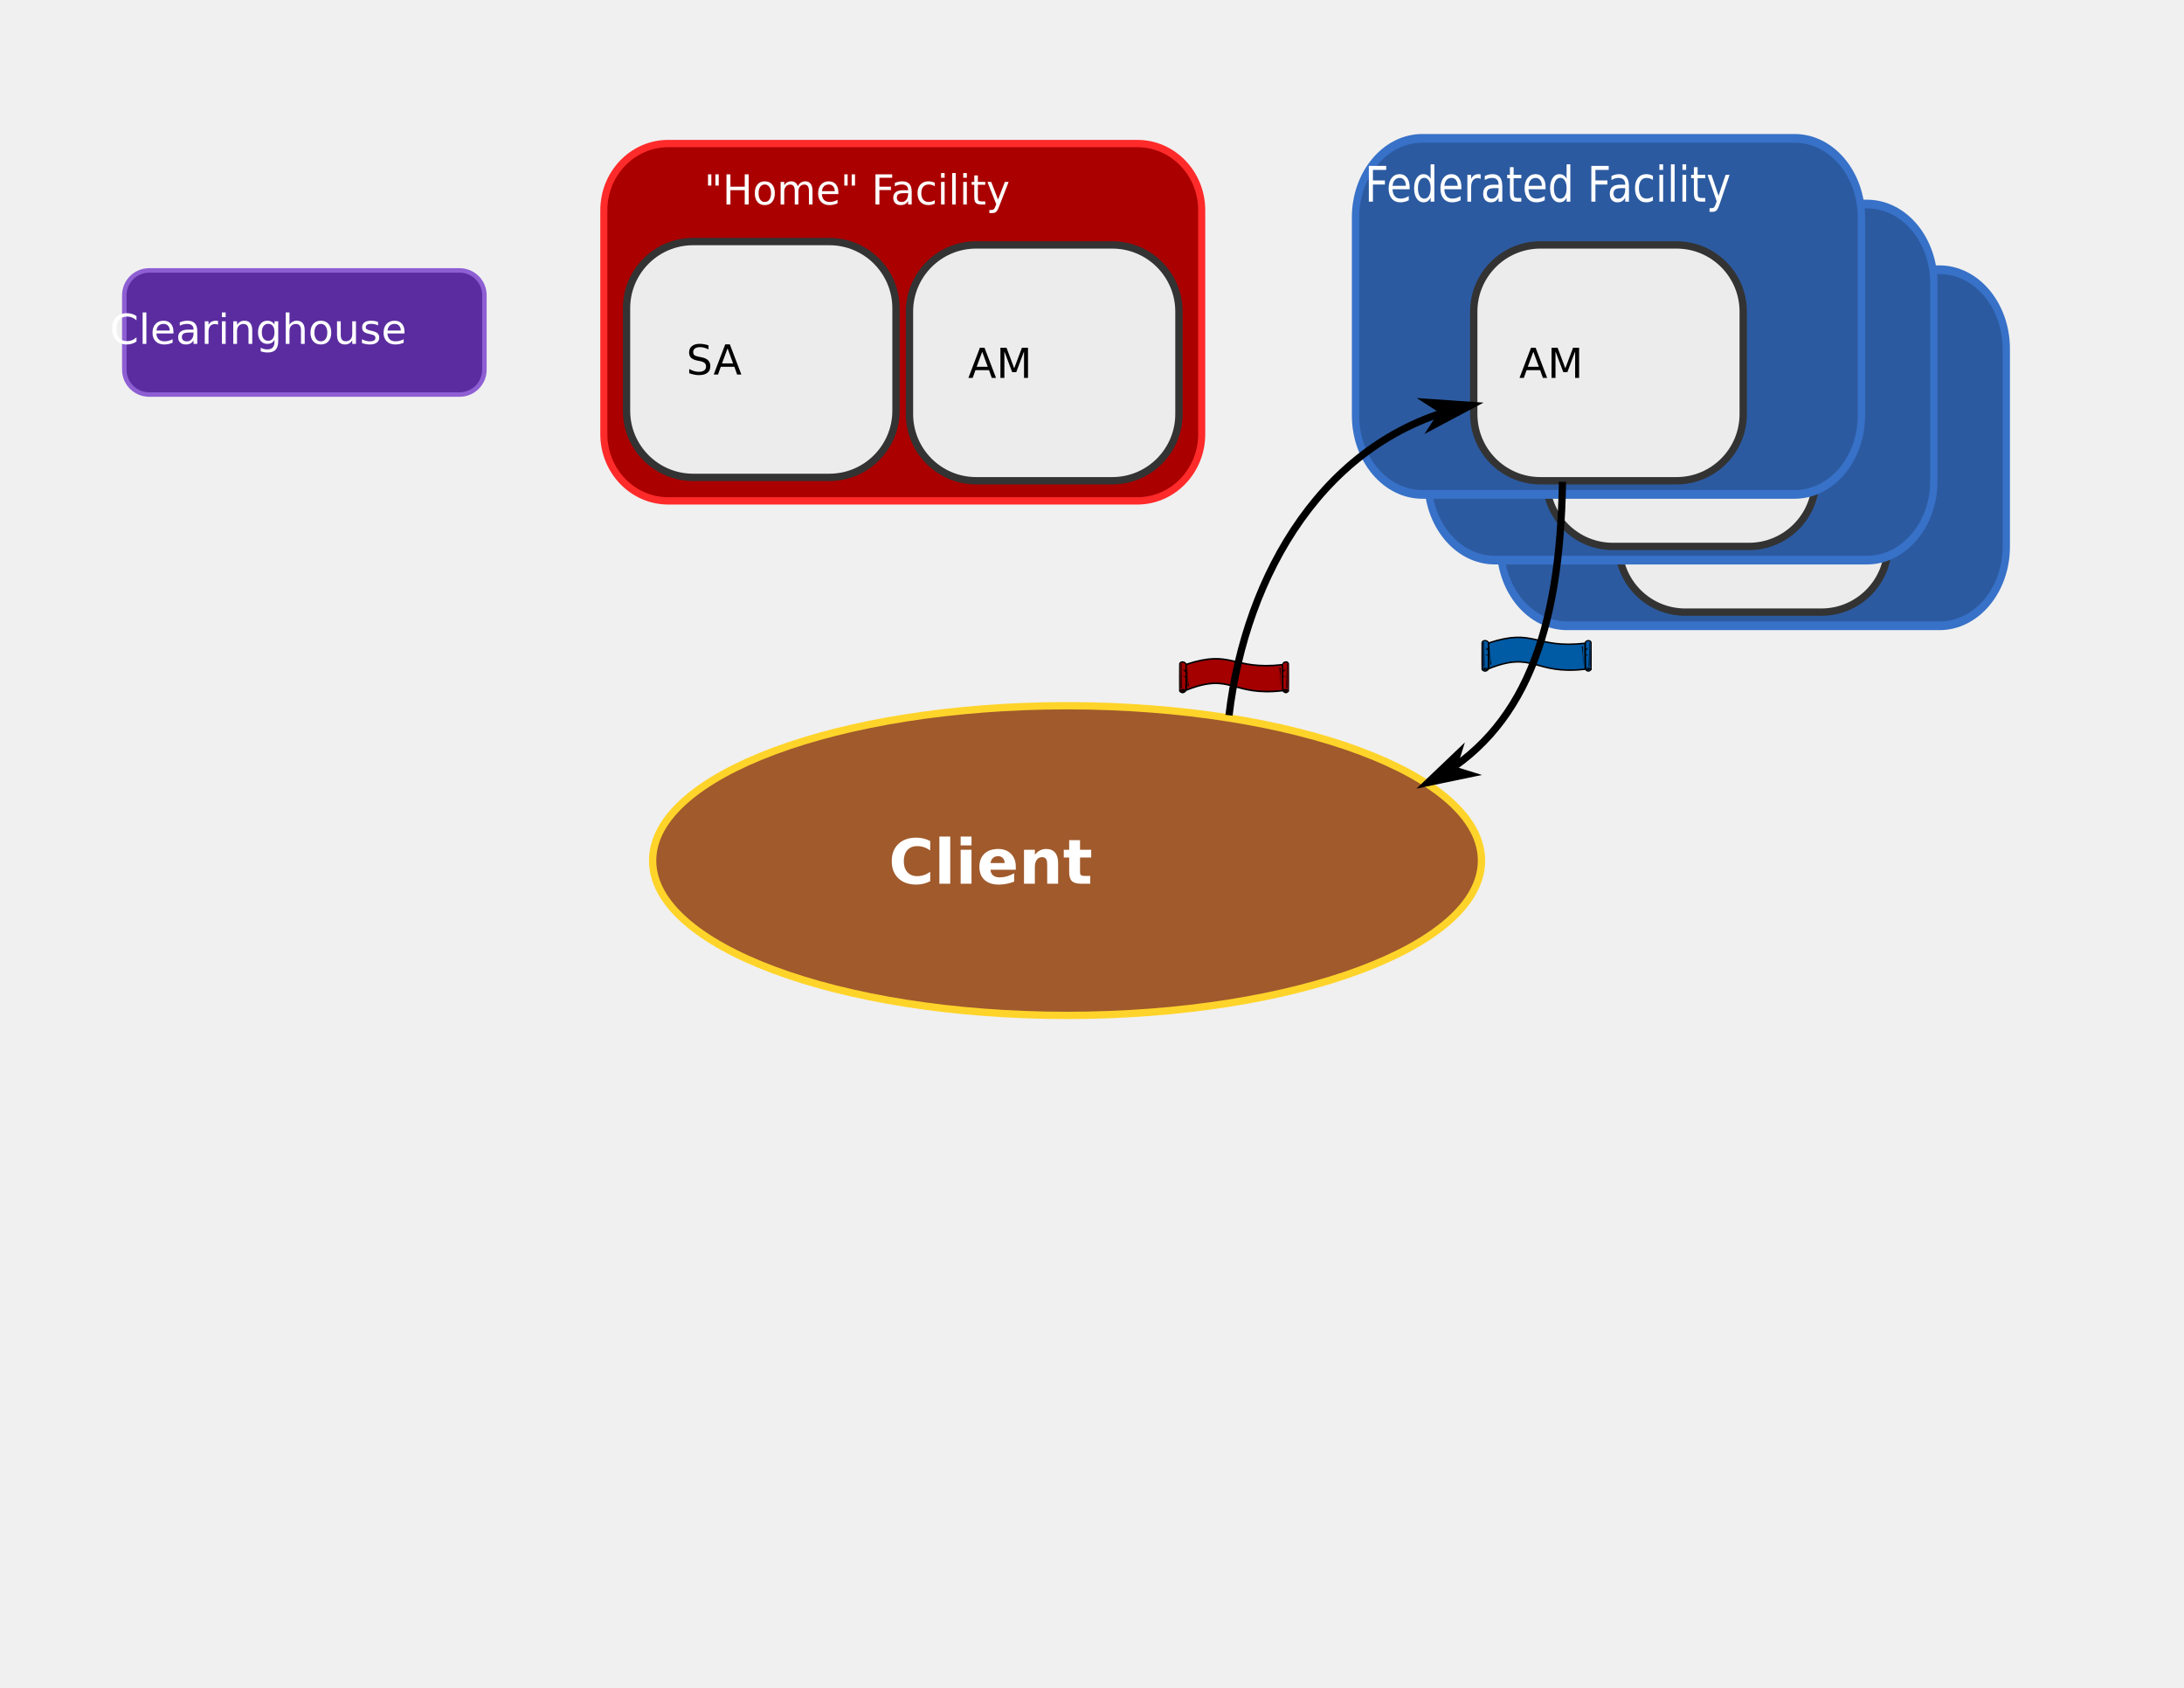
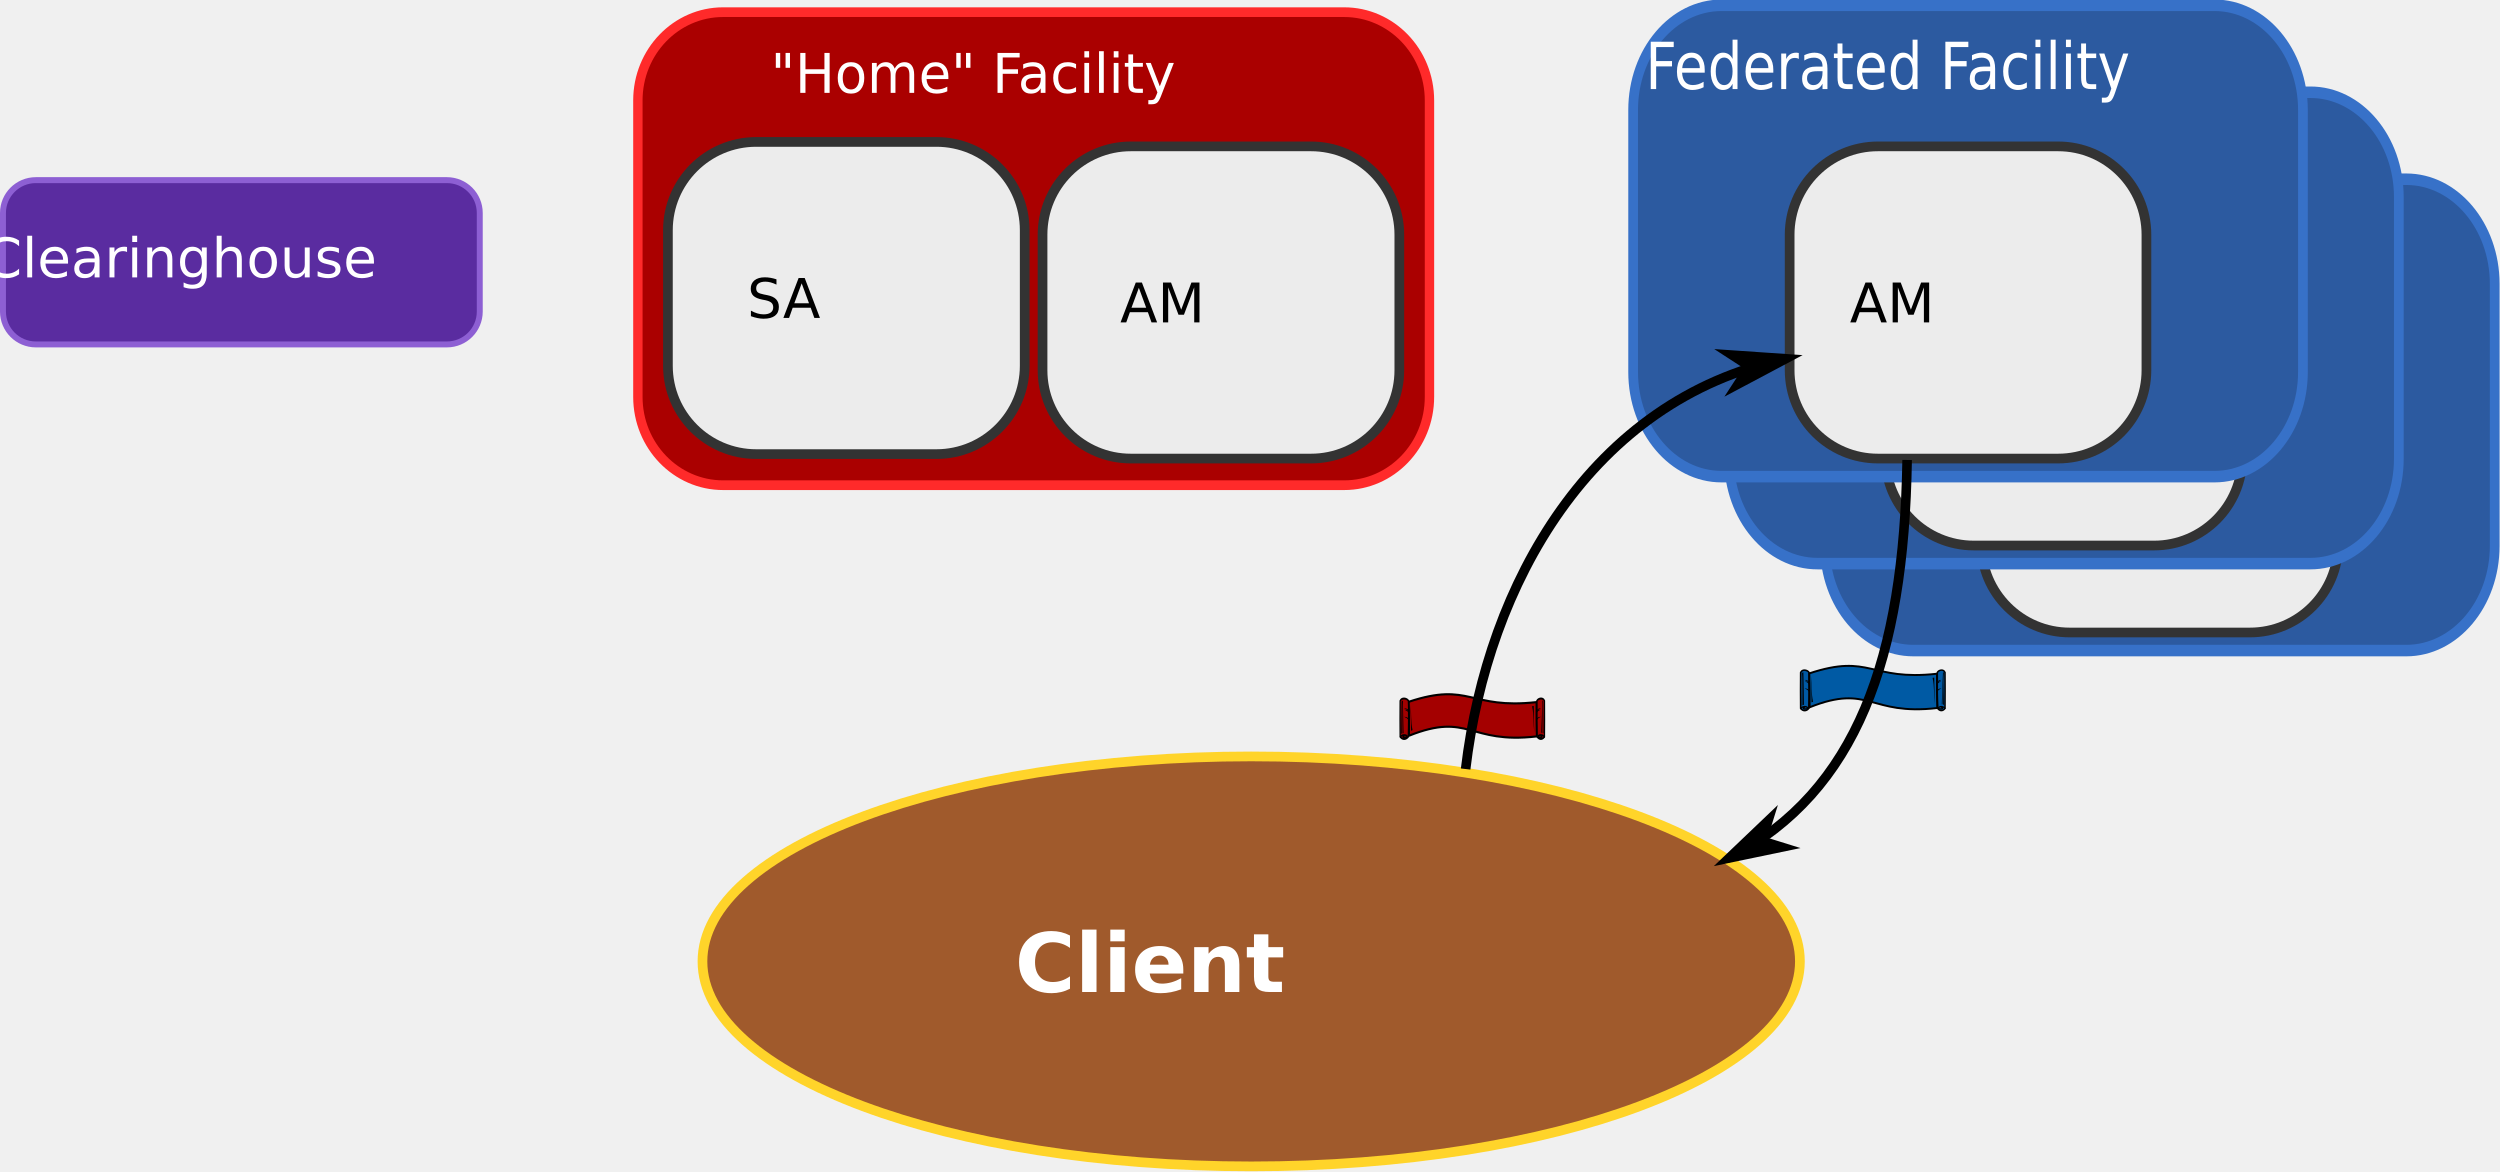
- <svg xmlns="http://www.w3.org/2000/svg" xmlns:xlink="http://www.w3.org/1999/xlink" width="792pt" height="612pt" id="svg3237">
+ <svg xmlns="http://www.w3.org/2000/svg" xmlns:xlink="http://www.w3.org/1999/xlink" width="912.973" height="427.721" id="svg3237" version="1.0">
  <defs id="defs3239">
-     <marker orient="auto" refY="0.0" refX="0.0" id="Arrow1Mend" style="overflow:visible;">
-       <path id="path4203" d="M 0.0,0.0 L 5.0,-5.0 L -12.5,0.0 L 5.0,5.0 L 0.0,0.0 z " style="fill-rule:evenodd;stroke:#000000;stroke-width:1.0pt;marker-start:none;" transform="scale(0.4) rotate(180) translate(10,0)" />
+     <marker orient="auto" refY="0" refX="0" id="Arrow1Mend" style="overflow:visible">
+       <path id="path4203" d="M 0,0 L 5,-5 L -12.5,0 L 5,5 L 0,0 z" style="fill-rule:evenodd;stroke:#000000;stroke-width:1pt;marker-start:none" transform="matrix(-0.4,0,0,-0.4,-4,0)" />
    </marker>
-     <marker orient="auto" refY="0.0" refX="0.0" id="Arrow1Lend" style="overflow:visible;">
-       <path id="path4197" d="M 0.0,0.0 L 5.0,-5.0 L -12.5,0.0 L 5.0,5.0 L 0.0,0.0 z " style="fill-rule:evenodd;stroke:#000000;stroke-width:1.0pt;marker-start:none;" transform="scale(0.8) rotate(180) translate(12.5,0)" />
+     <marker orient="auto" refY="0" refX="0" id="Arrow1Lend" style="overflow:visible">
+       <path id="path4197" d="M 0,0 L 5,-5 L -12.5,0 L 5,5 L 0,0 z" style="fill-rule:evenodd;stroke:#000000;stroke-width:1pt;marker-start:none" transform="matrix(-0.8,0,0,-0.8,-10,0)" />
    </marker>
    <linearGradient id="linearGradient6204">
      <stop style="stop-color:#ffffff;stop-opacity:1;" offset="0" id="stop6206" />
      <stop style="stop-color:#ffffff;stop-opacity:0;" offset="1" id="stop6208" />
    </linearGradient>
    <linearGradient xlink:href="#linearGradient6204" id="linearGradient6957" gradientUnits="userSpaceOnUse" x1="278.156" y1="206.188" x2="278.031" y2="190.188" />
    <linearGradient id="linearGradient4522">
      <stop style="stop-color:#f4f3f2;stop-opacity:1;" offset="0" id="stop4524" />
      <stop style="stop-color:#363637;stop-opacity:0.47;" offset="1" id="stop4526" />
    </linearGradient>
    <linearGradient xlink:href="#linearGradient4522" id="linearGradient6955" gradientUnits="userSpaceOnUse" gradientTransform="translate(-10.30356,0.4545686)" x1="175.67" y1="210.618" x2="215.277" y2="206.368" />
  </defs>
-   <g id="layer1">
-     <path id="path17716" d="M 766.512,310.531 C 767.05,309.578 768.804,309.206 769.319,310.531 C 769.319,315.436 769.389,319.387 769.319,323.641 C 768.5,324.78 767.401,324.687 766.606,323.641 C 766.465,319.387 766.489,315.436 766.512,310.531 z" style="fill:#0059a4;fill-rule:evenodd;stroke:#000000;stroke-width:0.56;stroke-linecap:butt;stroke-linejoin:miter;stroke-miterlimit:4;stroke-dasharray:none;stroke-opacity:1;fill-opacity:1" />
+   <g id="layer1" transform="translate(-59.02045,-64.95754)">
+     <path id="path17716" d="M 766.512,310.531 C 767.05,309.578 768.804,309.206 769.319,310.531 C 769.319,315.436 769.389,319.387 769.319,323.641 C 768.5,324.78 767.401,324.687 766.606,323.641 C 766.465,319.387 766.489,315.436 766.512,310.531 z" style="fill:#0059a4;fill-opacity:1;fill-rule:evenodd;stroke:#000000;stroke-width:0.56;stroke-linecap:butt;stroke-linejoin:miter;stroke-miterlimit:4;stroke-dasharray:none;stroke-opacity:1" />
    <path id="path17718" d="M 769.236,323.743 C 769.416,323.576 768.45,322.677 767.319,323.12 C 766.714,323.357 766.725,323.901 767.939,323.866 C 768.738,323.843 768.277,323.37 767.967,323.121" style="fill:none;fill-rule:evenodd;stroke:#000000;stroke-width:0.488;stroke-linecap:round;stroke-linejoin:round;stroke-miterlimit:4;stroke-dasharray:none;stroke-opacity:1" />
    <path id="path17720" d="M 766.522,313.825 C 766.522,313.825 766.295,315.139 766.57,314.474 C 766.847,313.804 767.264,313.634 768.044,313.24 C 767.465,313.269 767.15,313.275 766.522,313.825 z" style="fill:#000000;fill-opacity:1;fill-rule:evenodd;stroke:none;stroke-width:1px;stroke-linecap:butt;stroke-linejoin:miter;stroke-opacity:1" />
    <path id="path17722" d="M 766.407,314.343 C 766.407,314.343 766.18,315.657 766.455,314.992 C 766.733,314.322 767.15,314.153 767.929,313.758 C 767.351,313.787 767.035,313.793 766.407,314.343 z" style="fill:#000000;fill-opacity:1;fill-rule:evenodd;stroke:none;stroke-width:1px;stroke-linecap:butt;stroke-linejoin:miter;stroke-opacity:1" />
    <path id="path17724" d="M 766.493,316.944 C 766.493,316.944 766.267,318.258 766.542,317.593 C 766.819,316.923 767.236,316.753 768.016,316.359 C 767.437,316.388 767.122,316.394 766.493,316.944 z" style="fill:#000000;fill-opacity:1;fill-rule:evenodd;stroke:none;stroke-width:1px;stroke-linecap:butt;stroke-linejoin:miter;stroke-opacity:1" />
    <path id="path17726" d="M 768.574,310.383 L 768.13,322.174 C 768.202,322.155 768.27,322.157 768.385,322.172 C 768.518,317.711 768.634,310.874 768.709,310.867 C 768.744,310.864 768.765,313.76 768.632,322.235 C 768.776,322.283 768.828,322.333 768.946,322.406 L 768.857,310.661 C 768.822,310.508 768.659,310.385 768.574,310.383 z" style="fill:#000000;fill-opacity:1;fill-rule:evenodd;stroke:none;stroke-width:1px;stroke-linecap:butt;stroke-linejoin:miter;stroke-opacity:1" />
-     <path id="path17732" d="M 719.672,310.542 C 719.083,309.589 717.164,309.217 716.601,310.542 C 716.601,315.447 716.524,319.399 716.601,323.652 C 717.497,324.792 718.699,324.699 719.569,323.652 C 719.723,319.399 719.697,315.447 719.672,310.542 z" style="fill:#0059a4;fill-rule:evenodd;stroke:#000000;stroke-width:0.585;stroke-linecap:butt;stroke-linejoin:miter;stroke-miterlimit:4;stroke-dasharray:none;stroke-opacity:1;fill-opacity:1" />
+     <path id="path17732" d="M 719.672,310.542 C 719.083,309.589 717.164,309.217 716.601,310.542 C 716.601,315.447 716.524,319.399 716.601,323.652 C 717.497,324.792 718.699,324.699 719.569,323.652 C 719.723,319.399 719.697,315.447 719.672,310.542 z" style="fill:#0059a4;fill-opacity:1;fill-rule:evenodd;stroke:#000000;stroke-width:0.585;stroke-linecap:butt;stroke-linejoin:miter;stroke-miterlimit:4;stroke-dasharray:none;stroke-opacity:1" />
    <path id="path17734" d="M 716.692,323.754 C 716.495,323.587 717.551,322.688 718.789,323.131 C 719.451,323.368 719.439,323.912 718.11,323.877 C 717.237,323.854 717.741,323.381 718.081,323.133" style="fill:none;fill-rule:evenodd;stroke:#000000;stroke-width:0.51;stroke-linecap:round;stroke-linejoin:round;stroke-miterlimit:4;stroke-dasharray:none;stroke-opacity:1" />
    <path id="path17736" d="M 719.661,313.836 C 719.661,313.836 719.909,315.15 719.608,314.485 C 719.305,313.815 718.849,313.645 717.996,313.251 C 718.629,313.28 718.974,313.286 719.661,313.836 z" style="fill:#000000;fill-opacity:1;fill-rule:evenodd;stroke:none;stroke-width:1px;stroke-linecap:butt;stroke-linejoin:miter;stroke-opacity:1" />
    <path id="path17738" d="M 719.787,314.354 C 719.787,314.354 720.035,315.668 719.734,315.003 C 719.43,314.333 718.974,314.164 718.121,313.769 C 718.754,313.798 719.099,313.804 719.787,314.354 z" style="fill:#000000;fill-opacity:1;fill-rule:evenodd;stroke:none;stroke-width:1px;stroke-linecap:butt;stroke-linejoin:miter;stroke-opacity:1" />
    <path id="path17740" d="M 719.692,316.955 C 719.692,316.955 719.94,318.269 719.639,317.604 C 719.336,316.934 718.88,316.764 718.027,316.37 C 718.66,316.399 719.005,316.405 719.692,316.955 z" style="fill:#000000;fill-opacity:1;fill-rule:evenodd;stroke:none;stroke-width:1px;stroke-linecap:butt;stroke-linejoin:miter;stroke-opacity:1" />
    <path id="path17742" d="M 717.133,310.769 L 717.006,322.583 C 717.075,322.556 717.189,322.492 717.302,322.435 C 717.361,317.974 717.236,311.021 717.369,310.968 C 717.373,310.966 717.49,313.941 717.5,322.415 C 717.631,322.362 717.696,322.355 717.829,322.324 L 717.589,310.511 C 717.381,310.437 717.225,310.645 717.133,310.769 z" style="fill:#000000;fill-opacity:1;fill-rule:evenodd;stroke:none;stroke-width:1px;stroke-linecap:butt;stroke-linejoin:miter;stroke-opacity:1" />
-     <path id="path17746" d="M 719.753,310.873 C 742.129,303.452 741.852,313.712 766.388,311.002 C 766.332,312.55 766.388,321.778 766.499,323.52 C 741.575,326.424 741.852,314.486 719.863,323.262 C 719.919,321.584 719.863,312.873 719.753,310.873 z" style="fill:#005aa4;fill-rule:evenodd;stroke:#000000;stroke-width:0.717;stroke-linecap:butt;stroke-linejoin:miter;stroke-miterlimit:4;stroke-dasharray:none;stroke-opacity:1;fill-opacity:1" />
+     <path id="path17746" d="M 719.753,310.873 C 742.129,303.452 741.852,313.712 766.388,311.002 C 766.332,312.55 766.388,321.778 766.499,323.52 C 741.575,326.424 741.852,314.486 719.863,323.262 C 719.919,321.584 719.863,312.873 719.753,310.873 z" style="fill:#005aa4;fill-opacity:1;fill-rule:evenodd;stroke:#000000;stroke-width:0.717;stroke-linecap:butt;stroke-linejoin:miter;stroke-miterlimit:4;stroke-dasharray:none;stroke-opacity:1" />
    <path id="path17748" d="M 764.775,312.5 C 765.498,315.706 765.211,318.912 765.561,322.118 L 765.384,312.387 L 764.775,312.5 z" style="fill:#000000;fill-opacity:1;fill-rule:evenodd;stroke:none;stroke-width:1px;stroke-linecap:butt;stroke-linejoin:miter;stroke-opacity:1" />
    <path id="path17750" d="M 721.132,321.229 C 720.422,318.09 720.737,315.071 720.395,311.931 C 720.452,315.108 720.51,318.284 720.568,321.461 L 721.132,321.229 z" style="fill:#000000;fill-opacity:1;fill-rule:evenodd;stroke:none;stroke-width:1px;stroke-linecap:butt;stroke-linejoin:miter;stroke-opacity:1" />
    <g id="g16090" transform="matrix(7.6643056e-2,0,0,0.1107394,567.1562,285.5282)">
      <g transform="matrix(1.062727,0,0,1.165379,85.8181,-68.36138)" id="g16092">
        <g id="g16094" transform="translate(-38.13351,-1.292893)">
          <path id="path16096" d="M 609.257,334.007 C 615.863,326.622 637.403,323.74 643.721,334.007 C 643.721,372.013 644.583,402.634 643.721,435.597 C 633.669,444.423 620.171,443.703 610.406,435.597 C 608.683,402.634 608.97,372.013 609.257,334.007 z" style="fill:#a40000;fill-rule:evenodd;stroke:#000000;stroke-width:5.459;stroke-linecap:butt;stroke-linejoin:miter;stroke-miterlimit:4;stroke-dasharray:none;stroke-opacity:1" />
          <path id="path16098" d="M 642.695,436.38 C 644.91,435.088 633.056,428.126 619.168,431.557 C 611.738,433.393 611.869,437.608 626.781,437.339 C 636.584,437.162 630.925,433.492 627.116,431.568" style="fill:none;fill-rule:evenodd;stroke:#000000;stroke-width:4.759;stroke-linecap:round;stroke-linejoin:round;stroke-miterlimit:4;stroke-dasharray:none;stroke-opacity:1" />
          <path id="path16100" d="M 609.375,359.531 C 609.375,359.531 606.591,369.714 609.969,364.562 C 613.375,359.367 618.491,358.055 628.062,355 C 620.958,355.222 617.086,355.268 609.375,359.531 z" style="fill:#000000;fill-opacity:1;fill-rule:evenodd;stroke:none;stroke-width:1px;stroke-linecap:butt;stroke-linejoin:miter;stroke-opacity:1" />
          <path id="path16102" d="M 607.969,363.546 C 607.969,363.546 605.185,373.729 608.563,368.578 C 611.969,363.382 617.085,362.07 626.657,359.015 C 619.553,359.237 615.681,359.283 607.969,363.546 z" style="fill:#000000;fill-opacity:1;fill-rule:evenodd;stroke:none;stroke-width:1px;stroke-linecap:butt;stroke-linejoin:miter;stroke-opacity:1" />
          <path id="path16104" d="M 609.03,383.699 C 609.03,383.699 606.246,393.882 609.624,388.73 C 613.03,383.535 618.146,382.223 627.718,379.168 C 620.613,379.39 616.741,379.436 609.03,383.699 z" style="fill:#000000;fill-opacity:1;fill-rule:evenodd;stroke:none;stroke-width:1px;stroke-linecap:butt;stroke-linejoin:miter;stroke-opacity:1" />
        </g>
        <path style="fill:#000000;fill-opacity:1;fill-rule:evenodd;stroke:none;stroke-width:1px;stroke-linecap:butt;stroke-linejoin:miter;stroke-opacity:1" d="M 596.439,331.571 L 590.99,422.935 C 591.867,422.785 592.705,422.799 594.121,422.922 C 595.748,388.354 597.182,335.373 598.094,335.32 C 598.524,335.296 598.78,357.739 597.147,423.403 C 598.922,423.775 599.552,424.163 601.005,424.734 L 599.914,333.723 C 599.481,332.536 597.479,331.581 596.439,331.571 z" id="path16106" />
      </g>
      <g transform="matrix(1.062727,0,0,1.165379,-77.84185,-68.36138)" id="g16108">
        <g id="g16110" transform="matrix(-1.093978,0,0,1,816.5635,-1.207288)">
          <path id="path16112" d="M 609.257,334.007 C 615.863,326.622 637.403,323.74 643.721,334.007 C 643.721,372.013 644.583,402.634 643.721,435.597 C 633.669,444.423 620.171,443.703 610.406,435.597 C 608.683,402.634 608.97,372.013 609.257,334.007 z" style="fill:#a40000;fill-rule:evenodd;stroke:#000000;stroke-width:5.459;stroke-linecap:butt;stroke-linejoin:miter;stroke-miterlimit:4;stroke-dasharray:none;stroke-opacity:1" />
          <path id="path16114" d="M 642.695,436.38 C 644.91,435.088 633.056,428.126 619.168,431.557 C 611.738,433.393 611.869,437.608 626.781,437.339 C 636.584,437.162 630.925,433.492 627.116,431.568" style="fill:none;fill-rule:evenodd;stroke:#000000;stroke-width:4.759;stroke-linecap:round;stroke-linejoin:round;stroke-miterlimit:4;stroke-dasharray:none;stroke-opacity:1" />
          <path id="path16116" d="M 609.375,359.531 C 609.375,359.531 606.591,369.714 609.969,364.562 C 613.375,359.367 618.491,358.055 628.062,355 C 620.958,355.222 617.086,355.268 609.375,359.531 z" style="fill:#000000;fill-opacity:1;fill-rule:evenodd;stroke:none;stroke-width:1px;stroke-linecap:butt;stroke-linejoin:miter;stroke-opacity:1" />
          <path id="path16118" d="M 607.969,363.546 C 607.969,363.546 605.185,373.729 608.563,368.578 C 611.969,363.382 617.085,362.07 626.657,359.015 C 619.553,359.237 615.681,359.283 607.969,363.546 z" style="fill:#000000;fill-opacity:1;fill-rule:evenodd;stroke:none;stroke-width:1px;stroke-linecap:butt;stroke-linejoin:miter;stroke-opacity:1" />
          <path id="path16120" d="M 609.03,383.699 C 609.03,383.699 606.246,393.882 609.624,388.73 C 613.03,383.535 618.146,382.223 627.718,379.168 C 620.613,379.39 616.741,379.436 609.03,383.699 z" style="fill:#000000;fill-opacity:1;fill-rule:evenodd;stroke:none;stroke-width:1px;stroke-linecap:butt;stroke-linejoin:miter;stroke-opacity:1" />
        </g>
        <path style="fill:#000000;fill-opacity:1;fill-rule:evenodd;stroke:none;stroke-width:1px;stroke-linecap:butt;stroke-linejoin:miter;stroke-opacity:1" d="M 118.882,334.56 L 117.322,426.1 C 118.172,425.896 119.567,425.396 120.958,424.953 C 121.684,390.386 120.145,336.512 121.774,336.1 C 121.828,336.086 123.259,359.137 123.391,424.801 C 124.989,424.387 125.796,424.338 127.426,424.099 L 124.479,332.558 C 121.924,331.989 120.01,333.598 118.882,334.56 z" id="path16122" />
      </g>
      <g transform="matrix(1.445306,0,0,1.165379,-134.123,-69.52676)" id="g16124">
        <path style="fill:#a40000;fill-rule:evenodd;stroke:#000000;stroke-width:6;stroke-linecap:butt;stroke-linejoin:miter;stroke-miterlimit:4;stroke-dasharray:none;stroke-opacity:1" d="M 150,336.362 C 352,278.862 349.5,358.362 571,337.362 C 570.5,349.362 571,420.862 572,434.362 C 347,456.862 349.5,364.362 151,432.362 C 151.5,419.362 151,351.862 150,336.362 z" id="path16126" />
        <path style="fill:#000000;fill-opacity:1;fill-rule:evenodd;stroke:none;stroke-width:1px;stroke-linecap:butt;stroke-linejoin:miter;stroke-opacity:1" d="M 556.438,348.969 C 562.971,373.812 560.376,398.656 563.531,423.5 L 561.938,348.094 L 556.438,348.969 z" id="path16128" />
        <path style="fill:#000000;fill-opacity:1;fill-rule:evenodd;stroke:none;stroke-width:1px;stroke-linecap:butt;stroke-linejoin:miter;stroke-opacity:1" d="M 162.453,416.615 C 156.048,392.286 158.891,368.894 155.797,344.565 C 156.318,369.18 156.839,393.794 157.359,418.409 L 162.453,416.615 z" id="path16130" />
      </g>
    </g>
    <g transform="translate(70.03341,63.51868)" id="g4148">
      <g transform="matrix(1.001861,0,0,1.186259,-59.93064,-102.8731)" id="g4150">
        <rect style="fill:#2c5aa0;fill-opacity:1;stroke:#3771c8;stroke-width:3.543;stroke-miterlimit:4;stroke-dasharray:none;stroke-dashoffset:0;stroke-opacity:1" id="rect4152" width="244.151" height="145.108" x="714.025" y="143.107" ry="32.246" />
        <text xml:space="preserve" style="font-size:20px;font-style:normal;font-weight:normal;text-align:center;text-anchor:middle;fill:#ffffff;fill-opacity:1;stroke:none;stroke-width:1px;stroke-linecap:butt;stroke-linejoin:miter;stroke-opacity:1;font-family:Bitstream Vera Sans" x="835.417" y="168.902" id="text4154">
          <tspan id="tspan4156" x="835.417" y="168.902">Federated Facility</tspan>
        </text>
      </g>
      <g id="g4158" transform="translate(269.5763,0)">
        <rect style="fill:#ececec;fill-opacity:1;stroke:#333333;stroke-width:3.543;stroke-miterlimit:4;stroke-dasharray:none;stroke-dashoffset:0;stroke-opacity:1" id="rect4160" width="130.295" height="114.008" x="443.002" y="118.412" ry="32.246" />
        <text xml:space="preserve" style="font-size:20px;font-style:normal;font-weight:normal;text-align:center;text-anchor:middle;fill:#000000;fill-opacity:1;stroke:none;stroke-width:1px;stroke-linecap:butt;stroke-linejoin:miter;stroke-opacity:1;font-family:Bitstream Vera Sans" x="509.053" y="182.706" id="text4162">
          <tspan id="tspan4164" x="509.053" y="182.706">AM</tspan>
        </text>
      </g>
    </g>
    <g id="g4130" transform="translate(35.01671,31.75932)">
      <g id="g4132" transform="matrix(1.001861,0,0,1.186259,-59.93064,-102.8731)">
        <rect ry="32.246" y="143.107" x="714.025" height="145.108" width="244.151" id="rect4134" style="fill:#2c5aa0;fill-opacity:1;stroke:#3771c8;stroke-width:3.543;stroke-miterlimit:4;stroke-dasharray:none;stroke-dashoffset:0;stroke-opacity:1" />
        <text id="text4136" y="168.902" x="835.417" style="font-size:20px;font-style:normal;font-weight:normal;text-align:center;text-anchor:middle;fill:#ffffff;fill-opacity:1;stroke:none;stroke-width:1px;stroke-linecap:butt;stroke-linejoin:miter;stroke-opacity:1;font-family:Bitstream Vera Sans" xml:space="preserve">
          <tspan y="168.902" x="835.417" id="tspan4138">Federated Facility</tspan>
        </text>
      </g>
      <g transform="translate(269.5763,0)" id="g4140">
        <rect ry="32.246" y="118.412" x="443.002" height="114.008" width="130.295" id="rect4142" style="fill:#ececec;fill-opacity:1;stroke:#333333;stroke-width:3.543;stroke-miterlimit:4;stroke-dasharray:none;stroke-dashoffset:0;stroke-opacity:1" />
        <text id="text4144" y="182.706" x="509.053" style="font-size:20px;font-style:normal;font-weight:normal;text-align:center;text-anchor:middle;fill:#000000;fill-opacity:1;stroke:none;stroke-width:1px;stroke-linecap:butt;stroke-linejoin:miter;stroke-opacity:1;font-family:Bitstream Vera Sans" xml:space="preserve">
          <tspan y="182.706" x="509.053" id="tspan4146">AM</tspan>
        </text>
      </g>
    </g>
    <g id="g4085">
      <path transform="translate(96.73889,-16.12315)" d="M 619.59,432.172 A 200.388,74.857 0 1 1 218.814,432.172 A 200.388,74.857 0 1 1 619.59,432.172 z" id="path3254" style="fill:#a05a2c;fill-opacity:1;stroke:#ffd42a;stroke-width:3.543;stroke-miterlimit:4;stroke-dasharray:none;stroke-dashoffset:0;stroke-opacity:1" />
      <text id="text4034" y="427.233" x="515.545" style="font-size:30px;font-style:normal;font-variant:normal;font-weight:bold;font-stretch:normal;text-align:center;line-height:125%;writing-mode:lr-tb;text-anchor:middle;fill:#ffffff;fill-opacity:1;stroke:none;stroke-width:1px;stroke-linecap:butt;stroke-linejoin:miter;stroke-opacity:1;font-family:Bitstream Vera Sans;-inkscape-font-specification:Bitstream Vera Sans Bold" xml:space="preserve">
        <tspan y="427.233" x="515.545" id="tspan4036">Client</tspan>
      </text>
    </g>
    <g id="g4050">
      <rect ry="12" y="130.74" x="60.105" height="59.998" width="174.121" id="rect4028" style="fill:#5a2ca0;fill-opacity:1;stroke:#8d5fd3;stroke-width:2.17;stroke-miterlimit:4;stroke-dasharray:none;stroke-dashoffset:0;stroke-opacity:1" />
      <text id="text4038" y="166.257" x="147.137" style="font-size:20px;font-style:normal;font-weight:normal;text-align:center;text-anchor:middle;fill:#ffffff;fill-opacity:1;stroke:none;stroke-width:1px;stroke-linecap:butt;stroke-linejoin:miter;stroke-opacity:1;font-family:Bitstream Vera Sans" xml:space="preserve">
        <tspan y="166.257" x="147.137" id="tspan4040">Clearinghouse</tspan>
      </text>
    </g>
    <g id="g4060" transform="matrix(0.9654319,0,0,1,-37.13786,0)">
      <rect ry="32.246" y="69.401" x="340.889" height="172.748" width="299.43" id="rect4030" style="fill:#aa0000;fill-opacity:1;stroke:#ff2a2a;stroke-width:3.543;stroke-miterlimit:4;stroke-dasharray:none;stroke-dashoffset:0;stroke-opacity:1" />
      <text id="text4042" y="98.868" x="489.94" style="font-size:20px;font-style:normal;font-weight:normal;text-align:center;text-anchor:middle;fill:#ffffff;fill-opacity:1;stroke:none;stroke-width:1px;stroke-linecap:butt;stroke-linejoin:miter;stroke-opacity:1;font-family:Bitstream Vera Sans" xml:space="preserve">
        <tspan y="98.868" x="489.94" id="tspan4044">"Home" Facility</tspan>
      </text>
    </g>
    <g id="g4107" transform="translate(-3.257368,0)">
      <rect ry="32.246" y="116.784" x="306.193" height="114.008" width="130.295" id="rect4090" style="fill:#ececec;fill-opacity:1;stroke:#333333;stroke-width:3.543;stroke-miterlimit:4;stroke-dasharray:none;stroke-dashoffset:0;stroke-opacity:1" />
      <text id="text4092" y="181.068" x="370.759" style="font-size:20px;font-style:normal;font-weight:normal;text-align:center;text-anchor:middle;fill:#000000;fill-opacity:1;stroke:none;stroke-width:1px;stroke-linecap:butt;stroke-linejoin:miter;stroke-opacity:1;font-family:Bitstream Vera Sans" xml:space="preserve">
        <tspan y="181.068" x="370.759" id="tspan4094">SA</tspan>
      </text>
    </g>
    <g id="g4102" transform="translate(-3.257368,0)">
      <rect style="fill:#ececec;fill-opacity:1;stroke:#333333;stroke-width:3.543;stroke-miterlimit:4;stroke-dasharray:none;stroke-dashoffset:0;stroke-opacity:1" id="rect4096" width="130.295" height="114.008" x="443.002" y="118.412" ry="32.246" />
      <text xml:space="preserve" style="font-size:20px;font-style:normal;font-weight:normal;text-align:center;text-anchor:middle;fill:#000000;fill-opacity:1;stroke:none;stroke-width:1px;stroke-linecap:butt;stroke-linejoin:miter;stroke-opacity:1;font-family:Bitstream Vera Sans" x="509.053" y="182.706" id="text4098">
        <tspan id="tspan4100" x="509.053" y="182.706">AM</tspan>
      </text>
    </g>
    <g id="g4120">
      <g transform="matrix(1.001861,0,0,1.186259,-59.93064,-102.8731)" id="g4055">
        <rect style="fill:#2c5aa0;fill-opacity:1;stroke:#3771c8;stroke-width:3.543;stroke-miterlimit:4;stroke-dasharray:none;stroke-dashoffset:0;stroke-opacity:1" id="rect4032" width="244.151" height="145.108" x="714.025" y="143.107" ry="32.246" />
        <text xml:space="preserve" style="font-size:20px;font-style:normal;font-weight:normal;text-align:center;text-anchor:middle;fill:#ffffff;fill-opacity:1;stroke:none;stroke-width:1px;stroke-linecap:butt;stroke-linejoin:miter;stroke-opacity:1;font-family:Bitstream Vera Sans" x="835.417" y="168.902" id="text4046">
          <tspan id="tspan4048" x="835.417" y="168.902">Federated Facility</tspan>
        </text>
      </g>
      <g id="g4112" transform="translate(269.5763,0)">
        <rect style="fill:#ececec;fill-opacity:1;stroke:#333333;stroke-width:3.543;stroke-miterlimit:4;stroke-dasharray:none;stroke-dashoffset:0;stroke-opacity:1" id="rect4114" width="130.295" height="114.008" x="443.002" y="118.412" ry="32.246" />
        <text xml:space="preserve" style="font-size:20px;font-style:normal;font-weight:normal;text-align:center;text-anchor:middle;fill:#000000;fill-opacity:1;stroke:none;stroke-width:1px;stroke-linecap:butt;stroke-linejoin:miter;stroke-opacity:1;font-family:Bitstream Vera Sans" x="509.053" y="182.706" id="text4116">
          <tspan id="tspan4118" x="509.053" y="182.706">AM</tspan>
        </text>
      </g>
    </g>
-     <path style="fill:none;fill-opacity:1;stroke:#000000;stroke-width:3.5;stroke-miterlimit:4;stroke-dasharray:none;stroke-dashoffset:0;stroke-opacity:1;marker-start:none;marker-mid:none;marker-end:url(#Arrow1Mend)" d="M 594.253,345.798 C 602.315,277.851 640.319,211.055 710.57,196.083" id="path13518" />
-     <path style="fill:none;fill-opacity:1;stroke:#000000;stroke-width:3.5;stroke-miterlimit:4;stroke-dasharray:none;stroke-dashoffset:0;stroke-opacity:1;marker-start:none;marker-mid:none;marker-end:url(#Arrow1Mend)" d="M 755.485,232.936 C 754.333,305.49 737.058,353.86 690.992,378.044" id="path15604" />
+     <path style="fill:none;fill-opacity:1;stroke:#000000;stroke-width:3.5;marker-start:none;marker-mid:none;marker-end:url(#Arrow1Mend);stroke-miterlimit:4;stroke-dasharray:none;stroke-dashoffset:0;stroke-opacity:1" d="M 594.253,345.798 C 602.315,277.851 640.319,211.055 710.57,196.083" id="path13518" />
+     <path style="fill:none;fill-opacity:1;stroke:#000000;stroke-width:3.5;marker-start:none;marker-mid:none;marker-end:url(#Arrow1Mend);stroke-miterlimit:4;stroke-dasharray:none;stroke-dashoffset:0;stroke-opacity:1" d="M 755.485,232.936 C 754.333,305.49 737.058,353.86 690.992,378.044" id="path15604" />
  </g>
</svg>
